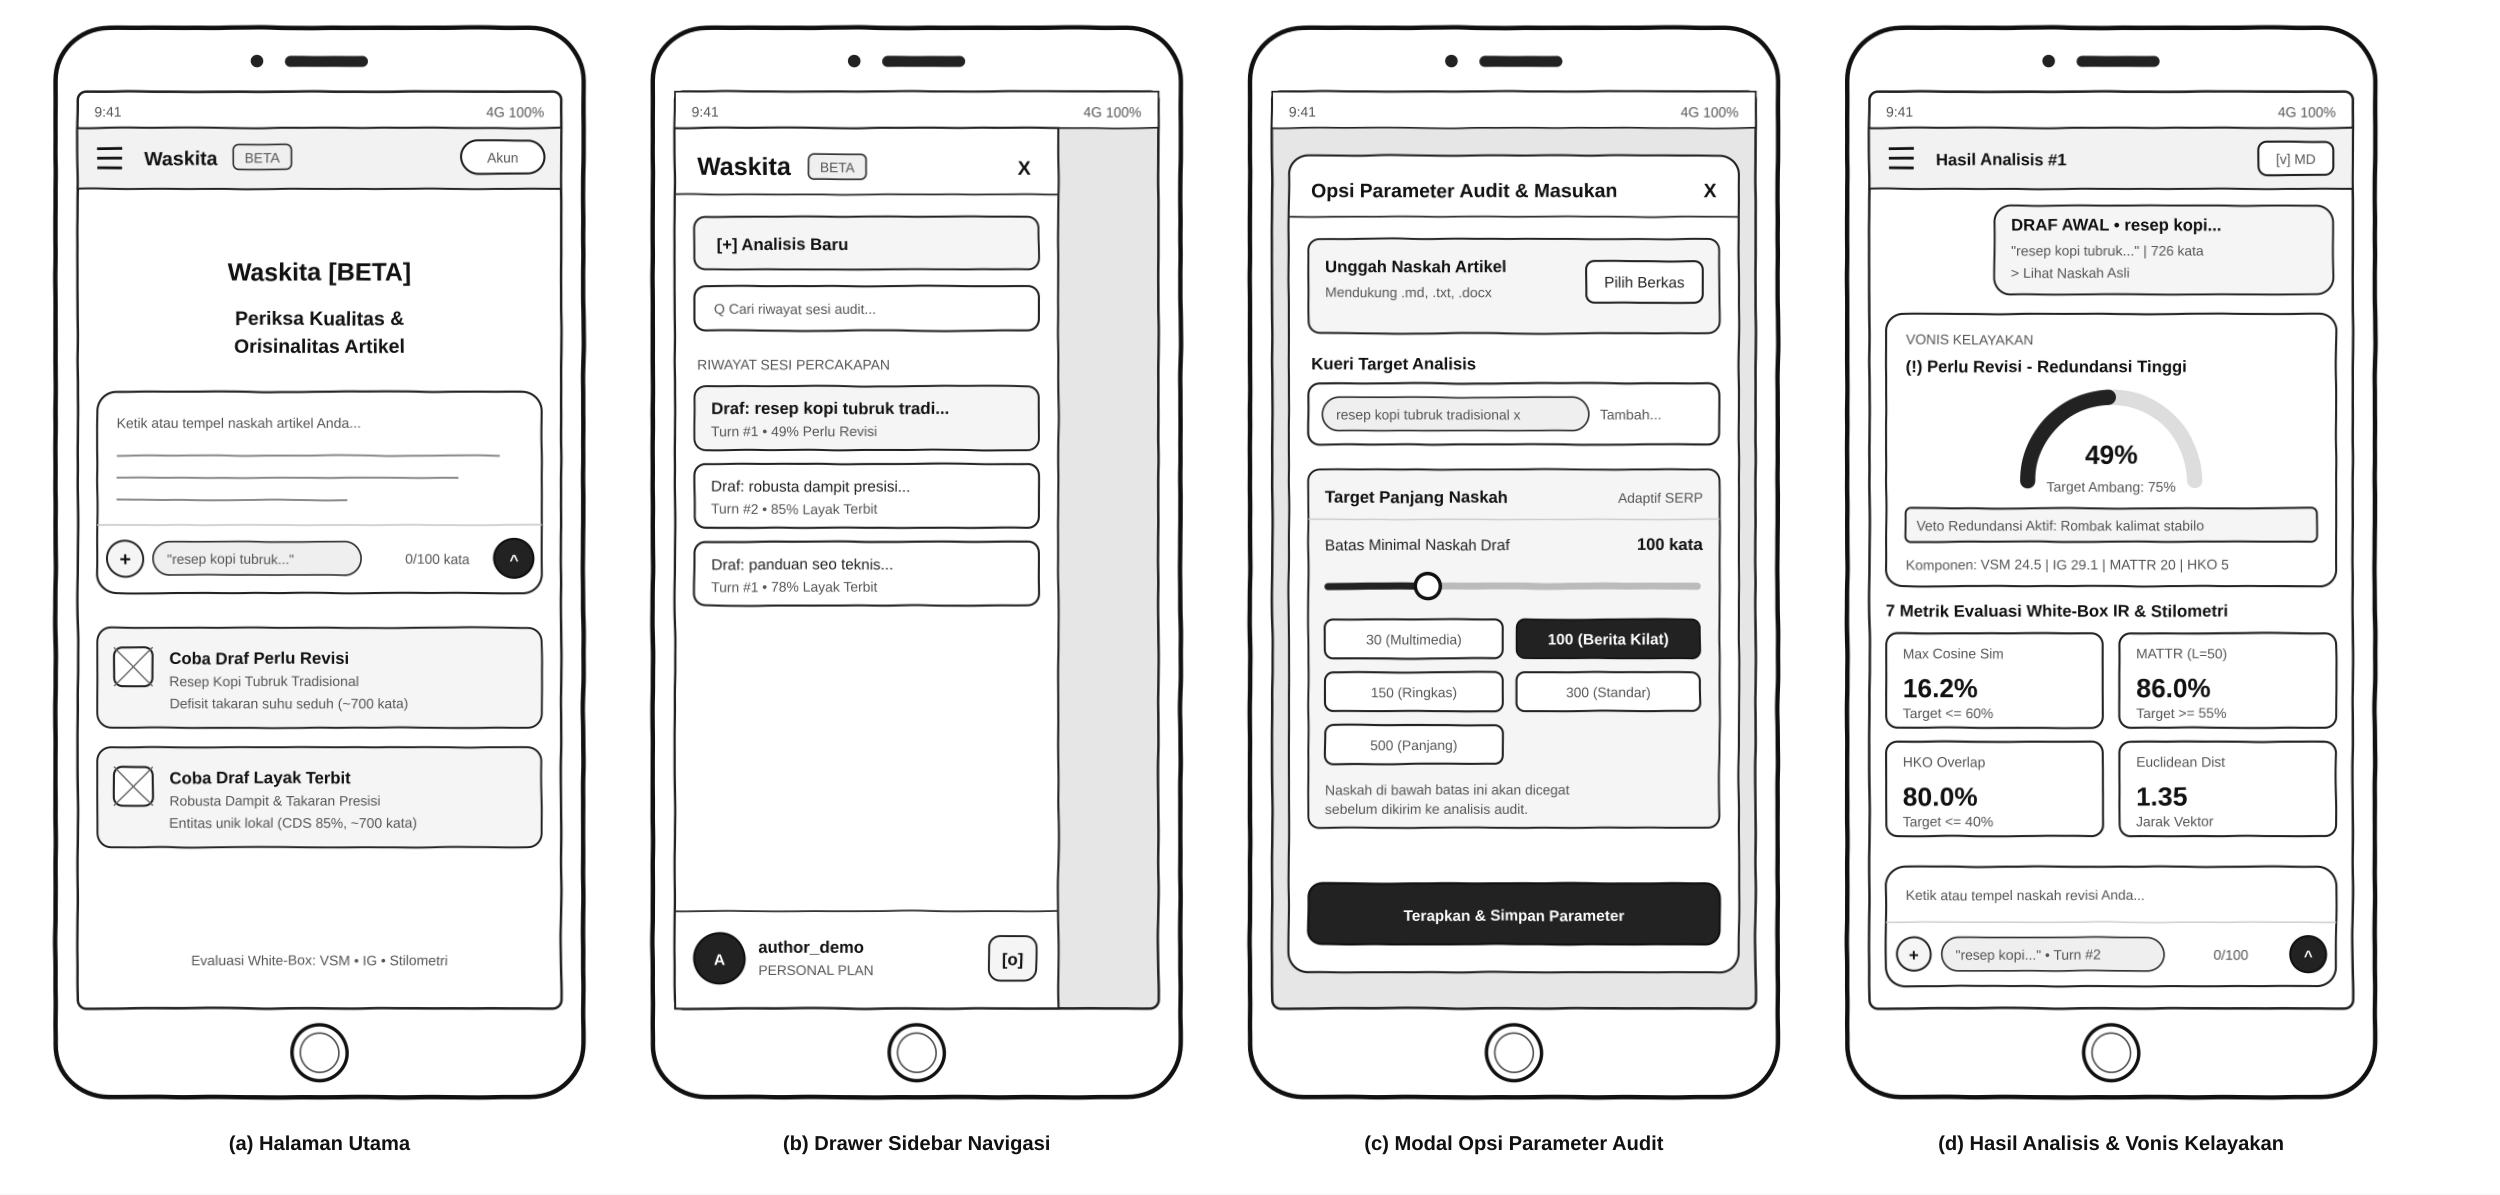
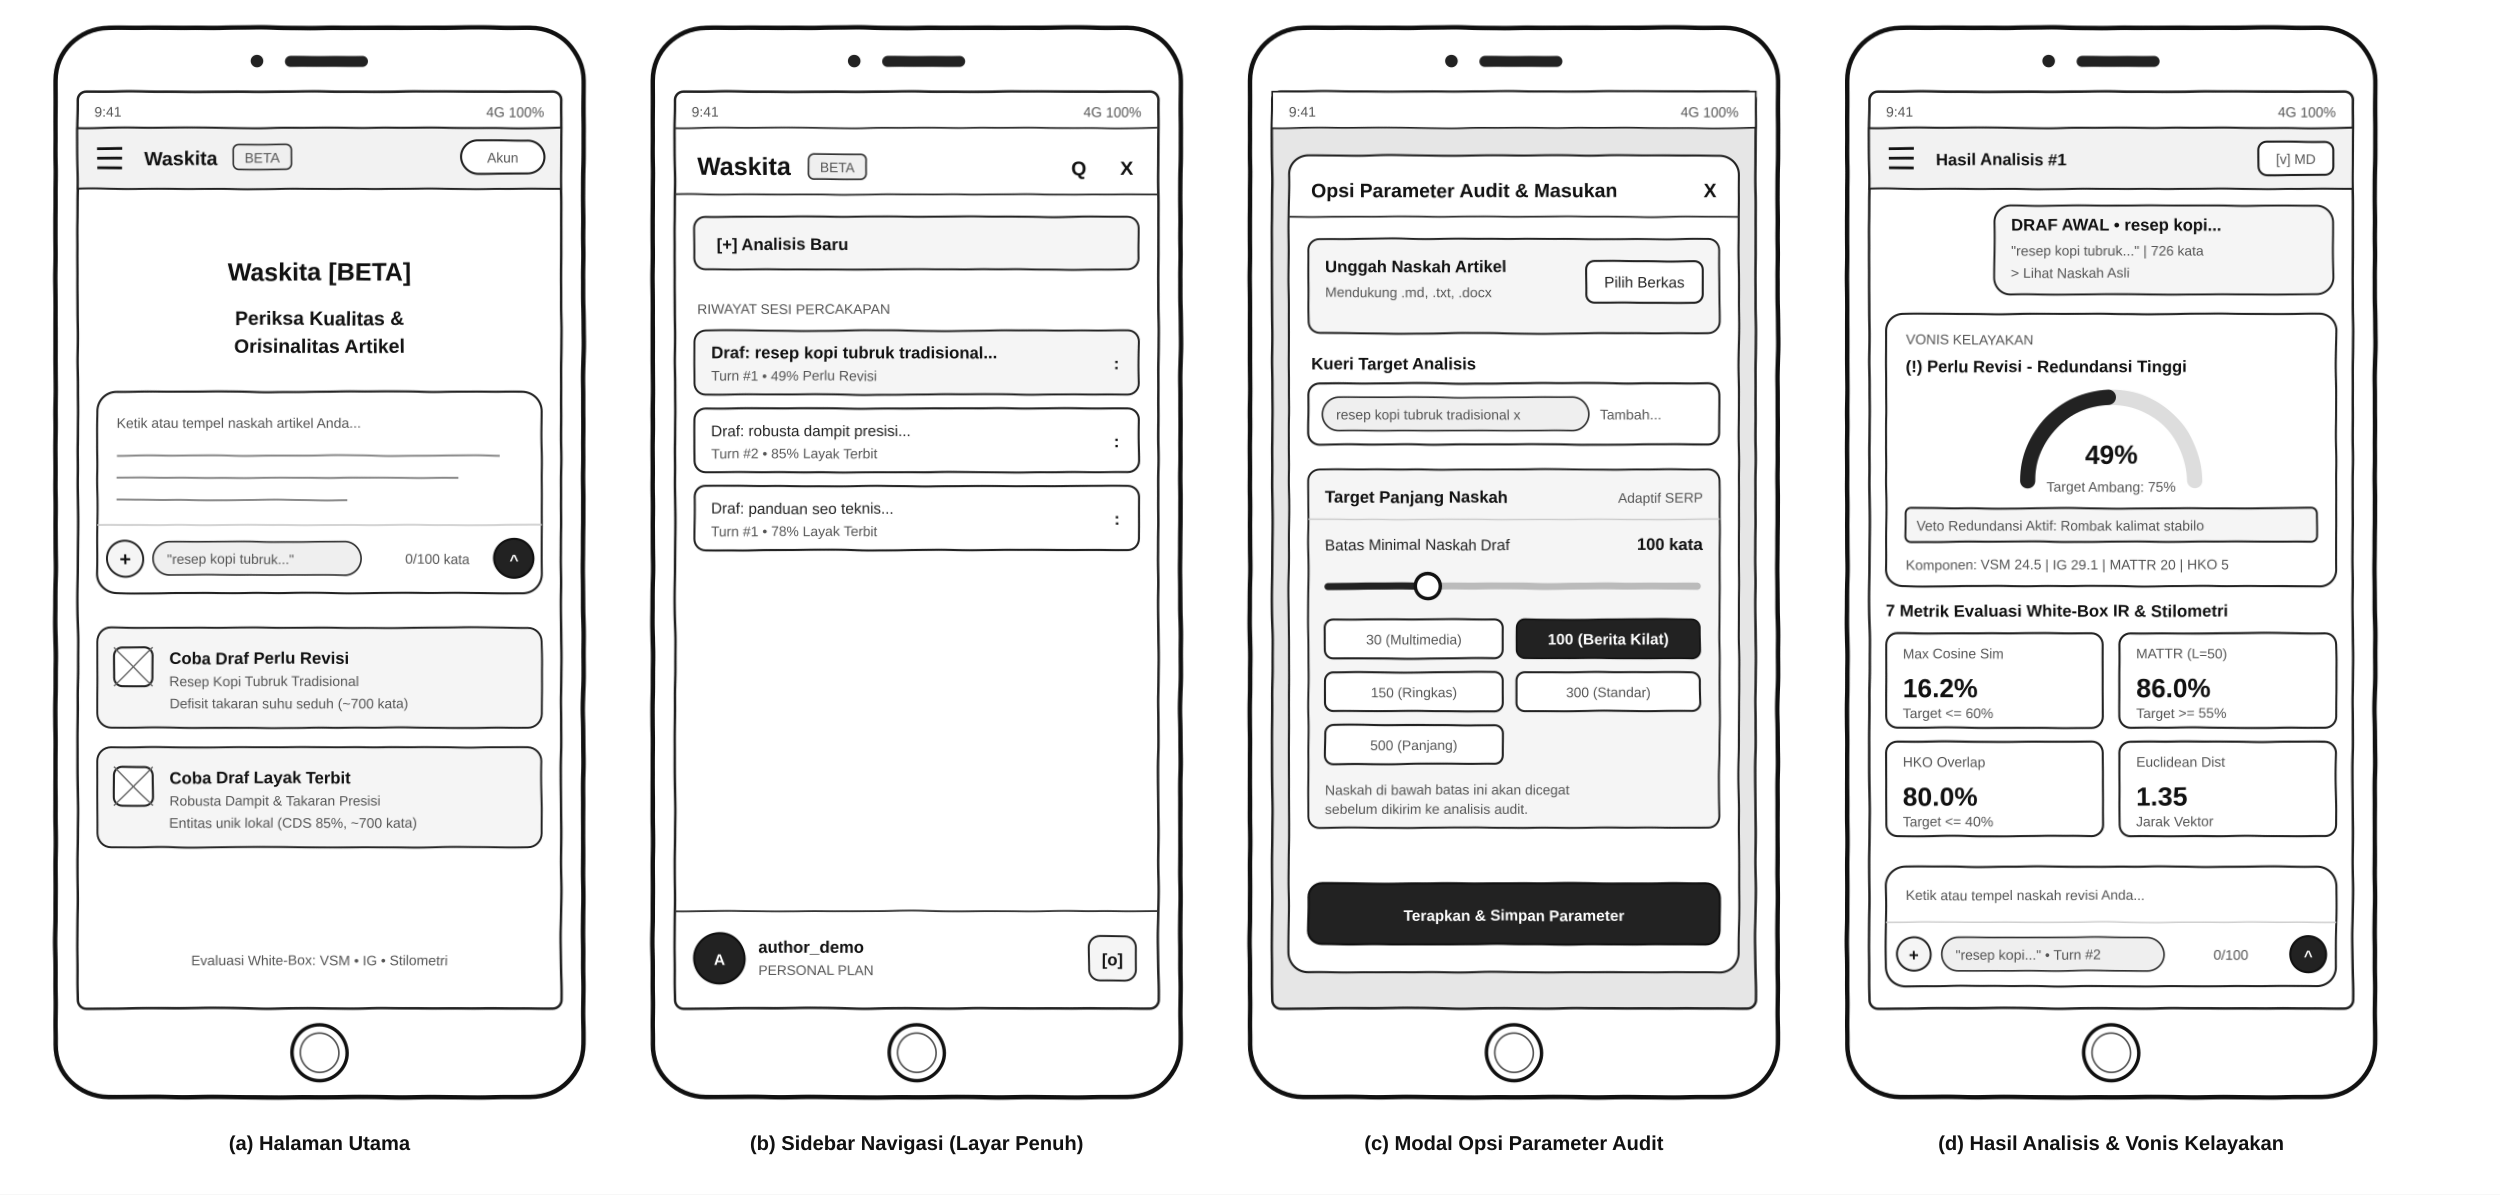
<svg xmlns="http://www.w3.org/2000/svg" width="1800" height="860" viewBox="0 0 1800 860">
  <defs>
    <filter id="sketch" x="-2%" y="-2%" width="104%" height="104%">
      <feTurbulence type="fractalNoise" baseFrequency="0.025" numOctaves="2" result="noise" />
      <feDisplacementMap in="SourceGraphic" in2="noise" scale="1.3" xChannelSelector="R" yChannelSelector="G" />
    </filter>
    <style>
      .bg { fill: #ffffff; }
      .device { fill: #ffffff; stroke: #111111; stroke-width: 3.2; }
      .screen { fill: #ffffff; stroke: #222222; stroke-width: 1.8; }
      .bar { fill: #f2f2f2; stroke: #222222; stroke-width: 1.4; }
      .box { fill: #ffffff; stroke: #222222; stroke-width: 1.5; }
      .box-fill { fill: #f5f5f5; stroke: #222222; stroke-width: 1.4; }
      .btn-dark { fill: #222222; stroke: #111111; stroke-width: 1.5; }
      .pill { fill: #efefef; stroke: #333333; stroke-width: 1.2; }
      .pill-active { fill: #222222; stroke: #111111; stroke-width: 1.2; }
      .txt-cap { font-family: "Liberation Sans", Arial, sans-serif; font-size: 14.5px; font-weight: bold; fill: #111111; }
      .txt-logo { font-family: "Liberation Sans", Arial, sans-serif; font-size: 18px; font-weight: bold; fill: #111111; }
      .txt-h1 { font-family: "Liberation Sans", Arial, sans-serif; font-size: 14px; font-weight: bold; fill: #111111; }
      .txt-h2 { font-family: "Liberation Sans", Arial, sans-serif; font-size: 12px; font-weight: bold; fill: #111111; }
      .txt-b { font-family: "Liberation Sans", Arial, sans-serif; font-size: 11px; fill: #222222; }
      .txt-m { font-family: "Liberation Sans", Arial, sans-serif; font-size: 10px; fill: #555555; }
      .txt-w { font-family: "Liberation Sans", Arial, sans-serif; font-size: 11px; font-weight: bold; fill: #ffffff; }
      .txt-big { font-family: "Liberation Sans", Arial, sans-serif; font-size: 19px; font-weight: bold; fill: #111111; }
      .line { stroke: #333333; stroke-width: 1.3; }
      .wavy { stroke: #888888; stroke-width: 1.4; fill: none; }
    </style>
  </defs>
  <rect width="1800" height="860" class="bg" />
  <g transform="translate(40, 20)" filter="url(#sketch)">
    <rect x="0" y="0" width="380" height="770" rx="38" class="device" />
    <circle cx="145" cy="24" r="4.5" fill="#222" />
    <rect x="165" y="20" width="60" height="8" rx="4" fill="#222" />
    <rect x="16" y="46" width="348" height="660" rx="6" class="screen" />
    <circle cx="190" cy="738" r="20" fill="#fff" stroke="#111" stroke-width="2.5" />
    <circle cx="190" cy="738" r="14" fill="none" stroke="#555" stroke-width="1.2" />
    <text x="28" y="64" class="txt-m">9:41</text>
    <text x="352" y="64" text-anchor="end" class="txt-m">4G  100%</text>
    <line x1="16" y1="72" x2="364" y2="72" class="line" />
    <rect x="16" y="72" width="348" height="44" class="bar" />
    <line x1="30" y1="87" x2="48" y2="87" stroke="#111" stroke-width="2" />
    <line x1="30" y1="94" x2="48" y2="94" stroke="#111" stroke-width="2" />
    <line x1="30" y1="101" x2="48" y2="101" stroke="#111" stroke-width="2" />
    <text x="64" y="99" class="txt-h1">Waskita</text>
    <rect x="128" y="84" width="42" height="18" rx="4" class="pill" />
    <text x="149" y="97" text-anchor="middle" class="txt-m">BETA</text>
    <rect x="292" y="81" width="60" height="24" rx="12" class="box" />
    <text x="322" y="97" text-anchor="middle" class="txt-m">Akun</text>
    <text x="190" y="182" text-anchor="middle" class="txt-logo">Waskita  [BETA]</text>
    <text x="190" y="214" text-anchor="middle" class="txt-h1">Periksa Kualitas &amp;</text>
    <text x="190" y="234" text-anchor="middle" class="txt-h1">Orisinalitas Artikel</text>
    <rect x="30" y="262" width="320" height="145" rx="14" class="box" />
    <text x="44" y="288" class="txt-m">Ketik atau tempel naskah artikel Anda...</text>
    <line x1="44" y1="308" x2="320" y2="308" class="wavy" />
    <line x1="44" y1="324" x2="290" y2="324" class="wavy" />
    <line x1="44" y1="340" x2="210" y2="340" class="wavy" />
    <line x1="30" y1="358" x2="350" y2="358" stroke="#ccc" stroke-width="1.2" />
    <circle cx="50" cy="382" r="13" class="box-fill" />
    <text x="50" y="387" text-anchor="middle" class="txt-h1">+</text>
    <rect x="70" y="370" width="150" height="24" rx="12" class="pill" />
    <text x="80" y="386" class="txt-m">"resep kopi tubruk..."</text>
    <text x="275" y="386" text-anchor="middle" class="txt-m">0/100 kata</text>
    <circle cx="330" cy="382" r="14" class="btn-dark" />
    <text x="330" y="387" text-anchor="middle" class="txt-w">^</text>
    <rect x="30" y="432" width="320" height="72" rx="10" class="box-fill" />
    <rect x="42" y="446" width="28" height="28" rx="6" class="box" />
    <line x1="42" y1="446" x2="70" y2="474" stroke="#666" stroke-width="1" />
    <line x1="70" y1="446" x2="42" y2="474" stroke="#666" stroke-width="1" />
    <text x="82" y="458" class="txt-h2">Coba Draf Perlu Revisi</text>
    <text x="82" y="474" class="txt-m">Resep Kopi Tubruk Tradisional</text>
    <text x="82" y="490" class="txt-m">Defisit takaran suhu seduh (~700 kata)</text>
    <rect x="30" y="518" width="320" height="72" rx="10" class="box-fill" />
    <rect x="42" y="532" width="28" height="28" rx="6" class="box" />
    <line x1="42" y1="532" x2="70" y2="560" stroke="#666" stroke-width="1" />
    <line x1="70" y1="532" x2="42" y2="560" stroke="#666" stroke-width="1" />
    <text x="82" y="544" class="txt-h2">Coba Draf Layak Terbit</text>
    <text x="82" y="560" class="txt-m">Robusta Dampit &amp; Takaran Presisi</text>
    <text x="82" y="576" class="txt-m">Entitas unik lokal (CDS 85%, ~700 kata)</text>
    <text x="190" y="675" text-anchor="middle" class="txt-m">Evaluasi White-Box: VSM • IG • Stilometri</text>
  </g>
  <text x="230" y="828" text-anchor="middle" class="txt-cap">(a) Halaman Utama</text>
  <g transform="translate(470, 20)" filter="url(#sketch)">
    <rect x="0" y="0" width="380" height="770" rx="38" class="device" />
    <circle cx="145" cy="24" r="4.5" fill="#222" />
    <rect x="165" y="20" width="60" height="8" rx="4" fill="#222" />
-     <rect x="16" y="46" width="348" height="660" rx="6" fill="#e6e6e6" stroke="#222" stroke-width="1.8" />
-     <circle cx="190" cy="738" r="20" fill="#fff" stroke="#111" stroke-width="2.5" />
-     <circle cx="190" cy="738" r="14" fill="none" stroke="#555" stroke-width="1.2" />
-     <rect x="16" y="46" width="348" height="26" fill="#fff" stroke="#222" stroke-width="1.2" />
-     <text x="28" y="64" class="txt-m">9:41</text>
-     <text x="352" y="64" text-anchor="end" class="txt-m">4G  100%</text>
-     <rect x="16" y="72" width="276" height="634" class="box" />
+     <rect x="16" y="46" width="348" height="660" rx="6" class="screen" />
+     <circle cx="190" cy="738" r="20" fill="#fff" stroke="#111" stroke-width="2.5" />
+     <circle cx="190" cy="738" r="14" fill="none" stroke="#555" stroke-width="1.2" />
+     <text x="28" y="64" class="txt-m">9:41</text>
+     <text x="352" y="64" text-anchor="end" class="txt-m">4G  100%</text>
+     <line x1="16" y1="72" x2="364" y2="72" class="line" />
    <text x="32" y="106" class="txt-logo">Waskita</text>
    <rect x="112" y="91" width="42" height="18" rx="4" class="pill" />
    <text x="133" y="104" text-anchor="middle" class="txt-m">BETA</text>
-     <text x="272" y="106" text-anchor="end" class="txt-h1">X</text>
-     <line x1="16" y1="120" x2="292" y2="120" class="line" />
-     <rect x="30" y="136" width="248" height="38" rx="8" class="box-fill" />
+     <text x="312" y="106" text-anchor="end" class="txt-h1">Q</text>
+     <text x="346" y="106" text-anchor="end" class="txt-h1">X</text>
+     <line x1="16" y1="120" x2="364" y2="120" class="line" />
+     <rect x="30" y="136" width="320" height="38" rx="8" class="box-fill" />
    <text x="46" y="160" class="txt-h2">[+] Analisis Baru</text>
-     <rect x="30" y="186" width="248" height="32" rx="8" class="box" />
-     <text x="44" y="206" class="txt-m">Q  Cari riwayat sesi audit...</text>
-     <text x="32" y="246" class="txt-m">RIWAYAT SESI PERCAKAPAN</text>
-     <rect x="30" y="258" width="248" height="46" rx="8" class="box-fill" />
-     <text x="42" y="278" class="txt-h2">Draf: resep kopi tubruk tradi...</text>
-     <text x="42" y="294" class="txt-m">Turn #1 • 49% Perlu Revisi</text>
-     <rect x="30" y="314" width="248" height="46" rx="8" class="box" />
-     <text x="42" y="334" class="txt-b">Draf: robusta dampit presisi...</text>
-     <text x="42" y="350" class="txt-m">Turn #2 • 85% Layak Terbit</text>
-     <rect x="30" y="370" width="248" height="46" rx="8" class="box" />
-     <text x="42" y="390" class="txt-b">Draf: panduan seo teknis...</text>
-     <text x="42" y="406" class="txt-m">Turn #1 • 78% Layak Terbit</text>
-     <line x1="16" y1="636" x2="292" y2="636" class="line" />
+     <text x="32" y="206" class="txt-m">RIWAYAT SESI PERCAKAPAN</text>
+     <rect x="30" y="218" width="320" height="46" rx="8" class="box-fill" />
+     <text x="42" y="238" class="txt-h2">Draf: resep kopi tubruk tradisional...</text>
+     <text x="42" y="254" class="txt-m">Turn #1 • 49% Perlu Revisi</text>
+     <text x="336" y="246" text-anchor="end" class="txt-h2">:</text>
+     <rect x="30" y="274" width="320" height="46" rx="8" class="box" />
+     <text x="42" y="294" class="txt-b">Draf: robusta dampit presisi...</text>
+     <text x="42" y="310" class="txt-m">Turn #2 • 85% Layak Terbit</text>
+     <text x="336" y="302" text-anchor="end" class="txt-h2">:</text>
+     <rect x="30" y="330" width="320" height="46" rx="8" class="box" />
+     <text x="42" y="350" class="txt-b">Draf: panduan seo teknis...</text>
+     <text x="42" y="366" class="txt-m">Turn #1 • 78% Layak Terbit</text>
+     <text x="336" y="358" text-anchor="end" class="txt-h2">:</text>
+     <line x1="16" y1="636" x2="364" y2="636" class="line" />
    <circle cx="48" cy="670" r="18" class="btn-dark" />
    <text x="48" y="675" text-anchor="middle" class="txt-w">A</text>
    <text x="76" y="666" class="txt-h2">author_demo</text>
    <text x="76" y="682" class="txt-m">PERSONAL PLAN</text>
-     <rect x="242" y="654" width="34" height="32" rx="8" class="box-fill" />
-     <text x="259" y="675" text-anchor="middle" class="txt-h2">[o]</text>
-   </g>
-   <text x="660" y="828" text-anchor="middle" class="txt-cap">(b) Drawer Sidebar Navigasi</text>
+     <rect x="314" y="654" width="34" height="32" rx="8" class="box-fill" />
+     <text x="331" y="675" text-anchor="middle" class="txt-h2">[o]</text>
+   </g>
+   <text x="660" y="828" text-anchor="middle" class="txt-cap">(b) Sidebar Navigasi (Layar Penuh)</text>
  <g transform="translate(900, 20)" filter="url(#sketch)">
    <rect x="0" y="0" width="380" height="770" rx="38" class="device" />
    <circle cx="145" cy="24" r="4.5" fill="#222" />
    <rect x="165" y="20" width="60" height="8" rx="4" fill="#222" />
    <rect x="16" y="46" width="348" height="660" rx="6" fill="#e6e6e6" stroke="#222" stroke-width="1.8" />
    <circle cx="190" cy="738" r="20" fill="#fff" stroke="#111" stroke-width="2.5" />
    <circle cx="190" cy="738" r="14" fill="none" stroke="#555" stroke-width="1.2" />
    <rect x="16" y="46" width="348" height="26" fill="#fff" stroke="#222" stroke-width="1.2" />
    <text x="28" y="64" class="txt-m">9:41</text>
    <text x="352" y="64" text-anchor="end" class="txt-m">4G  100%</text>
    <rect x="28" y="92" width="324" height="588" rx="14" class="box" />
    <text x="44" y="122" class="txt-h1">Opsi Parameter Audit &amp; Masukan</text>
    <text x="336" y="122" text-anchor="end" class="txt-h1">X</text>
    <line x1="28" y1="136" x2="352" y2="136" class="line" />
    <rect x="42" y="152" width="296" height="68" rx="8" class="box-fill" />
    <text x="54" y="176" class="txt-h2">Unggah Naskah Artikel</text>
    <text x="54" y="194" class="txt-m">Mendukung .md, .txt, .docx</text>
    <rect x="242" y="168" width="84" height="30" rx="6" class="box" />
    <text x="284" y="187" text-anchor="middle" class="txt-b">Pilih Berkas</text>
    <text x="44" y="246" class="txt-h2">Kueri Target Analisis</text>
    <rect x="42" y="256" width="296" height="44" rx="8" class="box" />
    <rect x="52" y="266" width="192" height="24" rx="12" class="pill" />
    <text x="62" y="282" class="txt-m">resep kopi tubruk tradisional  x</text>
    <text x="252" y="282" class="txt-m">Tambah...</text>
    <rect x="42" y="318" width="296" height="258" rx="8" class="box-fill" />
    <text x="54" y="342" class="txt-h2">Target Panjang Naskah</text>
    <text x="326" y="342" text-anchor="end" class="txt-m">Adaptif SERP</text>
    <line x1="42" y1="354" x2="338" y2="354" stroke="#ccc" stroke-width="1" />
    <text x="54" y="376" class="txt-b">Batas Minimal Naskah Draf</text>
    <text x="326" y="376" text-anchor="end" class="txt-h2">100 kata</text>
    <line x1="56" y1="402" x2="322" y2="402" stroke="#bbb" stroke-width="5" stroke-linecap="round" />
    <line x1="56" y1="402" x2="128" y2="402" stroke="#222" stroke-width="5" stroke-linecap="round" />
    <circle cx="128" cy="402" r="9" fill="#fff" stroke="#111" stroke-width="2.5" />
    <rect x="54" y="426" width="128" height="28" rx="6" class="box" />
    <text x="118" y="444" text-anchor="middle" class="txt-m">30 (Multimedia)</text>
    <rect x="192" y="426" width="132" height="28" rx="6" class="pill-active" />
    <text x="258" y="444" text-anchor="middle" class="txt-w">100 (Berita Kilat)</text>
    <rect x="54" y="464" width="128" height="28" rx="6" class="box" />
    <text x="118" y="482" text-anchor="middle" class="txt-m">150 (Ringkas)</text>
    <rect x="192" y="464" width="132" height="28" rx="6" class="box" />
    <text x="258" y="482" text-anchor="middle" class="txt-m">300 (Standar)</text>
    <rect x="54" y="502" width="128" height="28" rx="6" class="box" />
    <text x="118" y="520" text-anchor="middle" class="txt-m">500 (Panjang)</text>
    <text x="54" y="552" class="txt-m">Naskah di bawah batas ini akan dicegat</text>
    <text x="54" y="566" class="txt-m">sebelum dikirim ke analisis audit.</text>
    <rect x="42" y="616" width="296" height="44" rx="10" class="btn-dark" />
    <text x="190" y="643" text-anchor="middle" class="txt-w">Terapkan &amp; Simpan Parameter</text>
  </g>
  <text x="1090" y="828" text-anchor="middle" class="txt-cap">(c) Modal Opsi Parameter Audit</text>
  <g transform="translate(1330, 20)" filter="url(#sketch)">
    <rect x="0" y="0" width="380" height="770" rx="38" class="device" />
    <circle cx="145" cy="24" r="4.5" fill="#222" />
    <rect x="165" y="20" width="60" height="8" rx="4" fill="#222" />
    <rect x="16" y="46" width="348" height="660" rx="6" class="screen" />
    <circle cx="190" cy="738" r="20" fill="#fff" stroke="#111" stroke-width="2.5" />
    <circle cx="190" cy="738" r="14" fill="none" stroke="#555" stroke-width="1.2" />
    <text x="28" y="64" class="txt-m">9:41</text>
    <text x="352" y="64" text-anchor="end" class="txt-m">4G  100%</text>
    <line x1="16" y1="72" x2="364" y2="72" class="line" />
    <rect x="16" y="72" width="348" height="44" class="bar" />
    <line x1="30" y1="87" x2="48" y2="87" stroke="#111" stroke-width="2" />
    <line x1="30" y1="94" x2="48" y2="94" stroke="#111" stroke-width="2" />
    <line x1="30" y1="101" x2="48" y2="101" stroke="#111" stroke-width="2" />
    <text x="64" y="99" class="txt-h2">Hasil Analisis #1</text>
    <rect x="296" y="82" width="54" height="24" rx="6" class="box" />
    <text x="323" y="98" text-anchor="middle" class="txt-m">[v] MD</text>
    <rect x="106" y="128" width="244" height="64" rx="12" class="box-fill" />
    <text x="118" y="146" class="txt-h2">DRAF AWAL • resep kopi...</text>
    <text x="118" y="164" class="txt-m">"resep kopi tubruk..." | 726 kata</text>
    <text x="118" y="180" class="txt-m">&gt; Lihat Naskah Asli</text>
    <rect x="28" y="206" width="324" height="196" rx="12" class="box" />
    <text x="42" y="228" class="txt-m">VONIS KELAYAKAN</text>
    <text x="42" y="248" class="txt-h2">(!) Perlu Revisi - Redundansi Tinggi</text>
    <path d="M 130 326 A 60 60 0 0 1 250 326" fill="none" stroke="#ddd" stroke-width="11" stroke-linecap="round" />
    <path d="M 130 326 A 60 60 0 0 1 188 266" fill="none" stroke="#222" stroke-width="11" stroke-linecap="round" />
    <text x="190" y="314" text-anchor="middle" class="txt-big">49%</text>
    <text x="190" y="334" text-anchor="middle" class="txt-m">Target Ambang: 75%</text>
    <rect x="42" y="346" width="296" height="24" rx="4" class="box-fill" />
    <text x="50" y="362" class="txt-m">Veto Redundansi Aktif: Rombak kalimat stabilo</text>
    <text x="42" y="390" class="txt-m">Komponen: VSM 24.5 | IG 29.1 | MATTR 20 | HKO 5</text>
    <text x="28" y="424" class="txt-h2">7 Metrik Evaluasi White-Box IR &amp; Stilometri</text>
    <rect x="28" y="436" width="156" height="68" rx="8" class="box" />
    <text x="40" y="454" class="txt-m">Max Cosine Sim</text>
    <text x="40" y="482" class="txt-big">16.2%</text>
    <text x="40" y="497" class="txt-m">Target &lt;= 60%</text>
    <rect x="196" y="436" width="156" height="68" rx="8" class="box" />
    <text x="208" y="454" class="txt-m">MATTR (L=50)</text>
    <text x="208" y="482" class="txt-big">86.0%</text>
    <text x="208" y="497" class="txt-m">Target &gt;= 55%</text>
    <rect x="28" y="514" width="156" height="68" rx="8" class="box" />
    <text x="40" y="532" class="txt-m">HKO Overlap</text>
    <text x="40" y="560" class="txt-big">80.0%</text>
    <text x="40" y="575" class="txt-m">Target &lt;= 40%</text>
    <rect x="196" y="514" width="156" height="68" rx="8" class="box" />
    <text x="208" y="532" class="txt-m">Euclidean Dist</text>
    <text x="208" y="560" class="txt-big">1.35</text>
    <text x="208" y="575" class="txt-m">Jarak Vektor</text>
    <rect x="28" y="604" width="324" height="86" rx="14" class="box" />
    <text x="42" y="628" class="txt-m">Ketik atau tempel naskah revisi Anda...</text>
    <line x1="28" y1="644" x2="352" y2="644" stroke="#ccc" stroke-width="1" />
    <circle cx="48" cy="667" r="12" class="box-fill" />
    <text x="48" y="672" text-anchor="middle" class="txt-h2">+</text>
    <rect x="68" y="655" width="160" height="24" rx="12" class="pill" />
    <text x="78" y="671" class="txt-m">"resep kopi..." • Turn #2</text>
    <text x="276" y="671" text-anchor="middle" class="txt-m">0/100</text>
    <circle cx="332" cy="667" r="13" class="btn-dark" />
    <text x="332" y="672" text-anchor="middle" class="txt-w">^</text>
  </g>
  <text x="1520" y="828" text-anchor="middle" class="txt-cap">(d) Hasil Analisis &amp; Vonis Kelayakan</text>
</svg>
